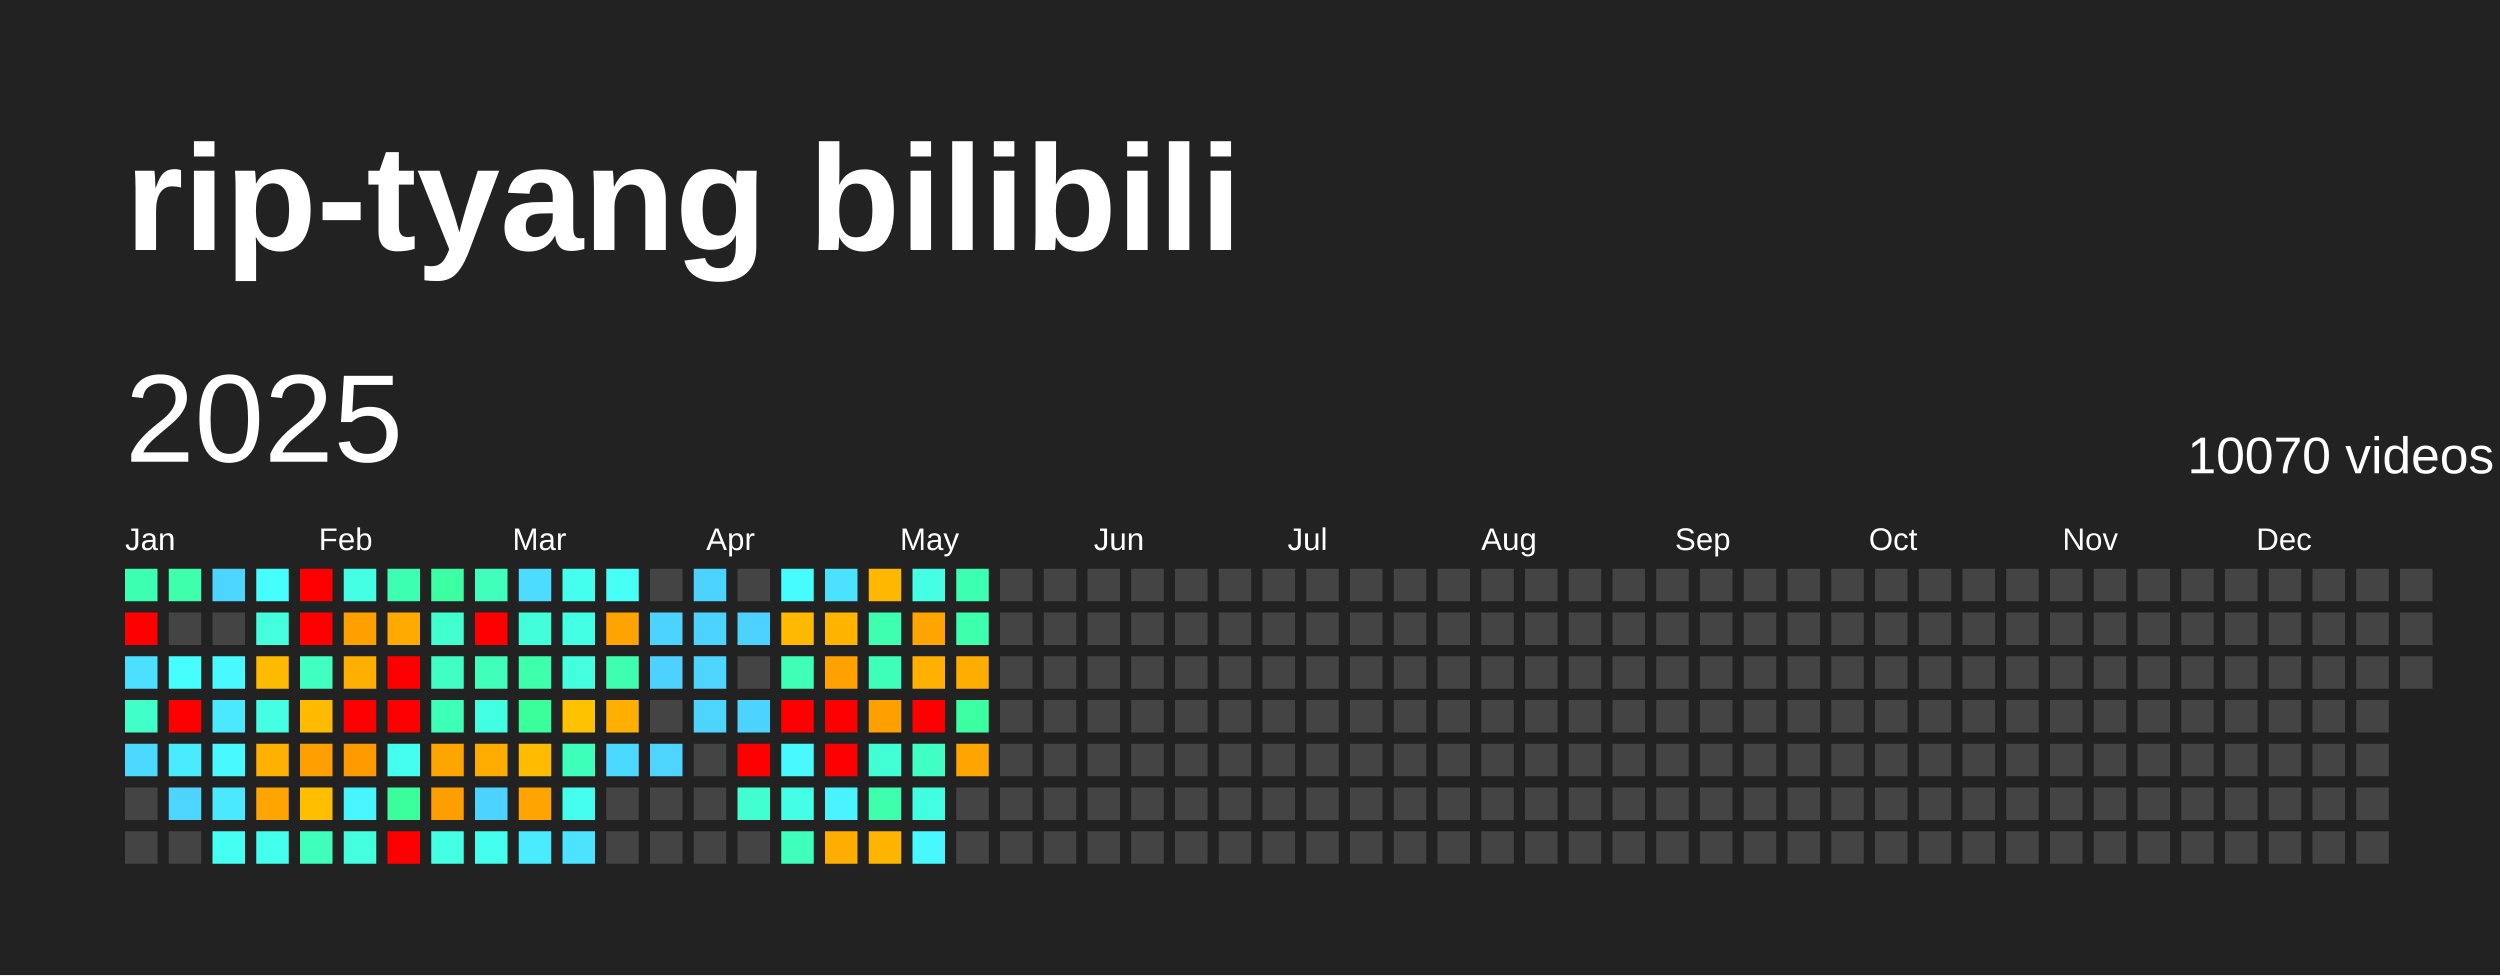
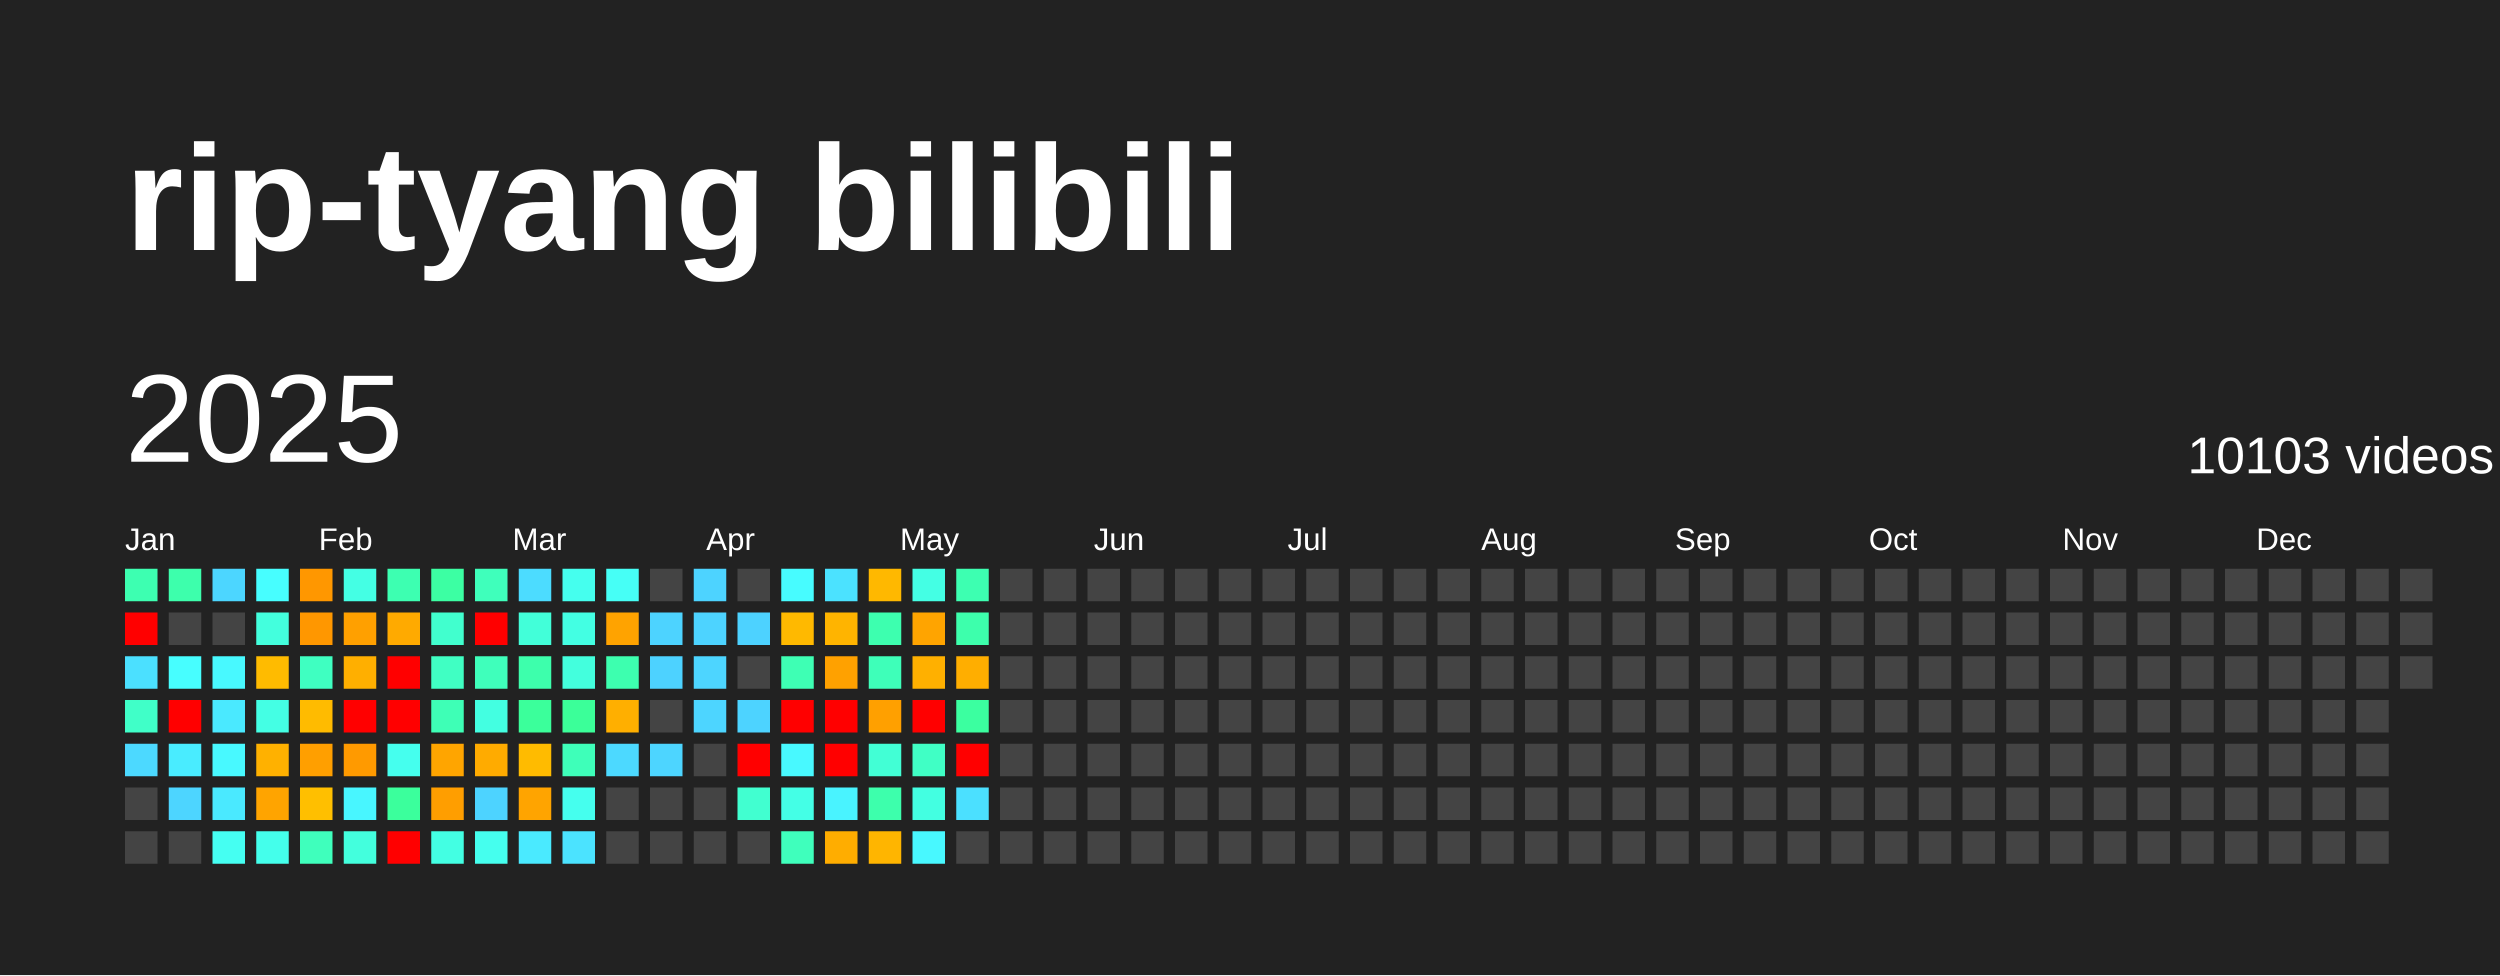
<svg xmlns="http://www.w3.org/2000/svg" baseProfile="full" height="78mm" version="1.1" viewBox="0,0,200,78" width="200mm">
  <defs />
  <rect fill="#222222" height="78" width="200" x="0" y="0" />
  <text fill="#FFFFFF" style="font-size:12px; font-family:Arial; font-weight:bold;" x="10" y="20">rip-tyang bilibili</text>
  <text dominant-baseline="hanging" fill="#FFFFFF" style="font-size:10.0px; font-family:Arial;" x="10" y="30">2025</text>
-   <text dominant-baseline="hanging" fill="#FFFFFF" style="font-size:4.125px; font-family:Arial;" x="175" y="35">10070 videos</text>
+   <text dominant-baseline="hanging" fill="#FFFFFF" style="font-size:4.125px; font-family:Arial;" x="175" y="35">10103 videos</text>
  <text fill="#FFFFFF" style="font-size:2.5px; font-family:Arial" x="10.0" y="44">Jan</text>
  <text fill="#FFFFFF" style="font-size:2.5px; font-family:Arial" x="25.5" y="44">Feb</text>
  <text fill="#FFFFFF" style="font-size:2.5px; font-family:Arial" x="41.0" y="44">Mar</text>
  <text fill="#FFFFFF" style="font-size:2.5px; font-family:Arial" x="56.5" y="44">Apr</text>
  <text fill="#FFFFFF" style="font-size:2.5px; font-family:Arial" x="72.0" y="44">May</text>
  <text fill="#FFFFFF" style="font-size:2.5px; font-family:Arial" x="87.5" y="44">Jun</text>
  <text fill="#FFFFFF" style="font-size:2.5px; font-family:Arial" x="103.0" y="44">Jul</text>
  <text fill="#FFFFFF" style="font-size:2.5px; font-family:Arial" x="118.5" y="44">Aug</text>
  <text fill="#FFFFFF" style="font-size:2.5px; font-family:Arial" x="134.0" y="44">Sep</text>
  <text fill="#FFFFFF" style="font-size:2.5px; font-family:Arial" x="149.5" y="44">Oct</text>
  <text fill="#FFFFFF" style="font-size:2.5px; font-family:Arial" x="165.0" y="44">Nov</text>
  <text fill="#FFFFFF" style="font-size:2.5px; font-family:Arial" x="180.5" y="44">Dec</text>
  <rect fill="#3dffb1" height="2.6" width="2.6" x="10.0" y="45.5" />
  <rect fill="red" height="2.6" width="2.6" x="10.0" y="49.0" />
  <rect fill="#4be0ff" height="2.6" width="2.6" x="10.0" y="52.5" />
  <rect fill="#40ffc8" height="2.6" width="2.6" x="10.0" y="56.0" />
  <rect fill="#4cd9ff" height="2.6" width="2.6" x="10.0" y="59.5" />
  <rect fill="#444444" height="2.6" width="2.6" x="10.0" y="63.0" />
  <rect fill="#444444" height="2.6" width="2.6" x="10.0" y="66.5" />
  <rect fill="#3dffac" height="2.6" width="2.6" x="13.5" y="45.5" />
  <rect fill="#444444" height="2.6" width="2.6" x="13.5" y="49.0" />
  <rect fill="#47feff" height="2.6" width="2.6" x="13.5" y="52.5" />
  <rect fill="red" height="2.6" width="2.6" x="13.5" y="56.0" />
  <rect fill="#49ecff" height="2.6" width="2.6" x="13.5" y="59.5" />
  <rect fill="#4dd5ff" height="2.6" width="2.6" x="13.5" y="63.0" />
  <rect fill="#444444" height="2.6" width="2.6" x="13.5" y="66.5" />
  <rect fill="#4cd6ff" height="2.6" width="2.6" x="17.0" y="45.5" />
  <rect fill="#444444" height="2.6" width="2.6" x="17.0" y="49.0" />
  <rect fill="#48f9ff" height="2.6" width="2.6" x="17.0" y="52.5" />
  <rect fill="#4ae9ff" height="2.6" width="2.6" x="17.0" y="56.0" />
  <rect fill="#48f9ff" height="2.6" width="2.6" x="17.0" y="59.5" />
  <rect fill="#4ae9ff" height="2.6" width="2.6" x="17.0" y="63.0" />
  <rect fill="#45fff2" height="2.6" width="2.6" x="17.0" y="66.5" />
  <rect fill="#47feff" height="2.6" width="2.6" x="20.5" y="45.5" />
  <rect fill="#43ffdd" height="2.6" width="2.6" x="20.5" y="49.0" />
  <rect fill="#ffbb00" height="2.6" width="2.6" x="20.5" y="52.5" />
  <rect fill="#44ffe4" height="2.6" width="2.6" x="20.5" y="56.0" />
  <rect fill="#ffb100" height="2.6" width="2.6" x="20.5" y="59.5" />
  <rect fill="#ffa400" height="2.6" width="2.6" x="20.5" y="63.0" />
  <rect fill="#44ffeb" height="2.6" width="2.6" x="20.5" y="66.5" />
-   <rect fill="red" height="2.6" width="2.6" x="24.0" y="45.5" />
-   <rect fill="red" height="2.6" width="2.6" x="24.0" y="49.0" />
+   <rect fill="#ff9700" height="2.6" width="2.6" x="24.0" y="45.5" />
+   <rect fill="#ff9700" height="2.6" width="2.6" x="24.0" y="49.0" />
  <rect fill="#3fffc1" height="2.6" width="2.6" x="24.0" y="52.5" />
  <rect fill="#ffbb00" height="2.6" width="2.6" x="24.0" y="56.0" />
  <rect fill="#ff9f00" height="2.6" width="2.6" x="24.0" y="59.5" />
  <rect fill="#ffbf00" height="2.6" width="2.6" x="24.0" y="63.0" />
  <rect fill="#3fffbc" height="2.6" width="2.6" x="24.0" y="66.5" />
  <rect fill="#44ffe4" height="2.6" width="2.6" x="27.5" y="45.5" />
  <rect fill="#ffa000" height="2.6" width="2.6" x="27.5" y="49.0" />
  <rect fill="#ffaf00" height="2.6" width="2.6" x="27.5" y="52.5" />
  <rect fill="red" height="2.6" width="2.6" x="27.5" y="56.0" />
  <rect fill="#ff9a00" height="2.6" width="2.6" x="27.5" y="59.5" />
  <rect fill="#48f6ff" height="2.6" width="2.6" x="27.5" y="63.0" />
  <rect fill="#43ffdd" height="2.6" width="2.6" x="27.5" y="66.5" />
  <rect fill="#3dffb1" height="2.6" width="2.6" x="31.0" y="45.5" />
  <rect fill="#ffaa00" height="2.6" width="2.6" x="31.0" y="49.0" />
  <rect fill="red" height="2.6" width="2.6" x="31.0" y="52.5" />
  <rect fill="red" height="2.6" width="2.6" x="31.0" y="56.0" />
  <rect fill="#45ffee" height="2.6" width="2.6" x="31.0" y="59.5" />
  <rect fill="#3bff9c" height="2.6" width="2.6" x="31.0" y="63.0" />
  <rect fill="red" height="2.6" width="2.6" x="31.0" y="66.5" />
  <rect fill="#3cffa3" height="2.6" width="2.6" x="34.5" y="45.5" />
  <rect fill="#41ffce" height="2.6" width="2.6" x="34.5" y="49.0" />
  <rect fill="#40ffc3" height="2.6" width="2.6" x="34.5" y="52.5" />
  <rect fill="#3effb6" height="2.6" width="2.6" x="34.5" y="56.0" />
  <rect fill="#ffa500" height="2.6" width="2.6" x="34.5" y="59.5" />
  <rect fill="#ff9e00" height="2.6" width="2.6" x="34.5" y="63.0" />
  <rect fill="#43ffe3" height="2.6" width="2.6" x="34.5" y="66.5" />
  <rect fill="#3fffbb" height="2.6" width="2.6" x="38.0" y="45.5" />
  <rect fill="red" height="2.6" width="2.6" x="38.0" y="49.0" />
  <rect fill="#3fffbb" height="2.6" width="2.6" x="38.0" y="52.5" />
  <rect fill="#43ffe1" height="2.6" width="2.6" x="38.0" y="56.0" />
  <rect fill="#ffab00" height="2.6" width="2.6" x="38.0" y="59.5" />
  <rect fill="#4dd3ff" height="2.6" width="2.6" x="38.0" y="63.0" />
  <rect fill="#45ffee" height="2.6" width="2.6" x="38.0" y="66.5" />
  <rect fill="#4cdcff" height="2.6" width="2.6" x="41.5" y="45.5" />
  <rect fill="#42ffd9" height="2.6" width="2.6" x="41.5" y="49.0" />
  <rect fill="#3dffac" height="2.6" width="2.6" x="41.5" y="52.5" />
  <rect fill="#3bff9b" height="2.6" width="2.6" x="41.5" y="56.0" />
  <rect fill="#ffbb00" height="2.6" width="2.6" x="41.5" y="59.5" />
  <rect fill="#ffa400" height="2.6" width="2.6" x="41.5" y="63.0" />
  <rect fill="#4aeaff" height="2.6" width="2.6" x="41.5" y="66.5" />
  <rect fill="#45ffee" height="2.6" width="2.6" x="45.0" y="45.5" />
  <rect fill="#43ffe3" height="2.6" width="2.6" x="45.0" y="49.0" />
  <rect fill="#43ffdd" height="2.6" width="2.6" x="45.0" y="52.5" />
-   <rect fill="#ffc200" height="2.6" width="2.6" x="45.0" y="56.0" />
+   <rect fill="#3bff99" height="2.6" width="2.6" x="45.0" y="56.0" />
  <rect fill="#3effb9" height="2.6" width="2.6" x="45.0" y="59.5" />
  <rect fill="#45ffee" height="2.6" width="2.6" x="45.0" y="63.0" />
  <rect fill="#4be3ff" height="2.6" width="2.6" x="45.0" y="66.5" />
  <rect fill="#46fff6" height="2.6" width="2.6" x="48.5" y="45.5" />
  <rect fill="#ffa300" height="2.6" width="2.6" x="48.5" y="49.0" />
  <rect fill="#3dffaf" height="2.6" width="2.6" x="48.5" y="52.5" />
  <rect fill="#ffaf00" height="2.6" width="2.6" x="48.5" y="56.0" />
  <rect fill="#4cd9ff" height="2.6" width="2.6" x="48.5" y="59.5" />
  <rect fill="#444444" height="2.6" width="2.6" x="48.5" y="63.0" />
  <rect fill="#444444" height="2.6" width="2.6" x="48.5" y="66.5" />
  <rect fill="#444444" height="2.6" width="2.6" x="52.0" y="45.5" />
  <rect fill="#4dd3ff" height="2.6" width="2.6" x="52.0" y="49.0" />
  <rect fill="#4dd2ff" height="2.6" width="2.6" x="52.0" y="52.5" />
  <rect fill="#444444" height="2.6" width="2.6" x="52.0" y="56.0" />
  <rect fill="#4dd5ff" height="2.6" width="2.6" x="52.0" y="59.5" />
  <rect fill="#444444" height="2.6" width="2.6" x="52.0" y="63.0" />
  <rect fill="#444444" height="2.6" width="2.6" x="52.0" y="66.5" />
  <rect fill="#4dd3ff" height="2.6" width="2.6" x="55.5" y="45.5" />
  <rect fill="#4dd3ff" height="2.6" width="2.6" x="55.5" y="49.0" />
  <rect fill="#4dd5ff" height="2.6" width="2.6" x="55.5" y="52.5" />
  <rect fill="#4dd5ff" height="2.6" width="2.6" x="55.5" y="56.0" />
  <rect fill="#444444" height="2.6" width="2.6" x="55.5" y="59.5" />
  <rect fill="#444444" height="2.6" width="2.6" x="55.5" y="63.0" />
  <rect fill="#444444" height="2.6" width="2.6" x="55.5" y="66.5" />
  <rect fill="#444444" height="2.6" width="2.6" x="59.0" y="45.5" />
  <rect fill="#4dd2ff" height="2.6" width="2.6" x="59.0" y="49.0" />
  <rect fill="#444444" height="2.6" width="2.6" x="59.0" y="52.5" />
  <rect fill="#4dd3ff" height="2.6" width="2.6" x="59.0" y="56.0" />
  <rect fill="red" height="2.6" width="2.6" x="59.0" y="59.5" />
  <rect fill="#41ffd0" height="2.6" width="2.6" x="59.0" y="63.0" />
  <rect fill="#444444" height="2.6" width="2.6" x="59.0" y="66.5" />
  <rect fill="#47fcff" height="2.6" width="2.6" x="62.5" y="45.5" />
  <rect fill="#ffb900" height="2.6" width="2.6" x="62.5" y="49.0" />
  <rect fill="#3effb4" height="2.6" width="2.6" x="62.5" y="52.5" />
  <rect fill="red" height="2.6" width="2.6" x="62.5" y="56.0" />
  <rect fill="#48f9ff" height="2.6" width="2.6" x="62.5" y="59.5" />
  <rect fill="#44ffe6" height="2.6" width="2.6" x="62.5" y="63.0" />
  <rect fill="#3fffbc" height="2.6" width="2.6" x="62.5" y="66.5" />
  <rect fill="#4be2ff" height="2.6" width="2.6" x="66.0" y="45.5" />
  <rect fill="#ffb400" height="2.6" width="2.6" x="66.0" y="49.0" />
  <rect fill="#ffa100" height="2.6" width="2.6" x="66.0" y="52.5" />
  <rect fill="red" height="2.6" width="2.6" x="66.0" y="56.0" />
  <rect fill="red" height="2.6" width="2.6" x="66.0" y="59.5" />
  <rect fill="#49f3ff" height="2.6" width="2.6" x="66.0" y="63.0" />
  <rect fill="#ffad00" height="2.6" width="2.6" x="66.0" y="66.5" />
  <rect fill="#ffb800" height="2.6" width="2.6" x="69.5" y="45.5" />
  <rect fill="#3dffaf" height="2.6" width="2.6" x="69.5" y="49.0" />
  <rect fill="#3effb9" height="2.6" width="2.6" x="69.5" y="52.5" />
  <rect fill="#ffa000" height="2.6" width="2.6" x="69.5" y="56.0" />
  <rect fill="#42ffd5" height="2.6" width="2.6" x="69.5" y="59.5" />
  <rect fill="#3dffac" height="2.6" width="2.6" x="69.5" y="63.0" />
  <rect fill="#ffb500" height="2.6" width="2.6" x="69.5" y="66.5" />
  <rect fill="#44ffe4" height="2.6" width="2.6" x="73.0" y="45.5" />
  <rect fill="#ffa400" height="2.6" width="2.6" x="73.0" y="49.0" />
  <rect fill="#ffb000" height="2.6" width="2.6" x="73.0" y="52.5" />
  <rect fill="red" height="2.6" width="2.6" x="73.0" y="56.0" />
  <rect fill="#40ffc5" height="2.6" width="2.6" x="73.0" y="59.5" />
  <rect fill="#43ffe1" height="2.6" width="2.6" x="73.0" y="63.0" />
  <rect fill="#48f8ff" height="2.6" width="2.6" x="73.0" y="66.5" />
  <rect fill="#3dffb1" height="2.6" width="2.6" x="76.5" y="45.5" />
  <rect fill="#3dffac" height="2.6" width="2.6" x="76.5" y="49.0" />
  <rect fill="#ffae00" height="2.6" width="2.6" x="76.5" y="52.5" />
  <rect fill="#3bffa0" height="2.6" width="2.6" x="76.5" y="56.0" />
-   <rect fill="#ffa400" height="2.6" width="2.6" x="76.5" y="59.5" />
-   <rect fill="#444444" height="2.6" width="2.6" x="76.5" y="63.0" />
+   <rect fill="red" height="2.6" width="2.6" x="76.5" y="59.5" />
+   <rect fill="#4be0ff" height="2.6" width="2.6" x="76.5" y="63.0" />
  <rect fill="#444444" height="2.6" width="2.6" x="76.5" y="66.5" />
  <rect fill="#444444" height="2.6" width="2.6" x="80.0" y="45.5" />
  <rect fill="#444444" height="2.6" width="2.6" x="80.0" y="49.0" />
  <rect fill="#444444" height="2.6" width="2.6" x="80.0" y="52.5" />
  <rect fill="#444444" height="2.6" width="2.6" x="80.0" y="56.0" />
  <rect fill="#444444" height="2.6" width="2.6" x="80.0" y="59.5" />
  <rect fill="#444444" height="2.6" width="2.6" x="80.0" y="63.0" />
  <rect fill="#444444" height="2.6" width="2.6" x="80.0" y="66.5" />
  <rect fill="#444444" height="2.6" width="2.6" x="83.5" y="45.5" />
  <rect fill="#444444" height="2.6" width="2.6" x="83.5" y="49.0" />
  <rect fill="#444444" height="2.6" width="2.6" x="83.5" y="52.5" />
  <rect fill="#444444" height="2.6" width="2.6" x="83.5" y="56.0" />
  <rect fill="#444444" height="2.6" width="2.6" x="83.5" y="59.5" />
  <rect fill="#444444" height="2.6" width="2.6" x="83.5" y="63.0" />
  <rect fill="#444444" height="2.6" width="2.6" x="83.5" y="66.5" />
  <rect fill="#444444" height="2.6" width="2.6" x="87.0" y="45.5" />
  <rect fill="#444444" height="2.6" width="2.6" x="87.0" y="49.0" />
  <rect fill="#444444" height="2.6" width="2.6" x="87.0" y="52.5" />
  <rect fill="#444444" height="2.6" width="2.6" x="87.0" y="56.0" />
  <rect fill="#444444" height="2.6" width="2.6" x="87.0" y="59.5" />
  <rect fill="#444444" height="2.6" width="2.6" x="87.0" y="63.0" />
  <rect fill="#444444" height="2.6" width="2.6" x="87.0" y="66.5" />
  <rect fill="#444444" height="2.6" width="2.6" x="90.5" y="45.5" />
  <rect fill="#444444" height="2.6" width="2.6" x="90.5" y="49.0" />
  <rect fill="#444444" height="2.6" width="2.6" x="90.5" y="52.5" />
  <rect fill="#444444" height="2.6" width="2.6" x="90.5" y="56.0" />
  <rect fill="#444444" height="2.6" width="2.6" x="90.5" y="59.5" />
  <rect fill="#444444" height="2.6" width="2.6" x="90.5" y="63.0" />
  <rect fill="#444444" height="2.6" width="2.6" x="90.5" y="66.5" />
  <rect fill="#444444" height="2.6" width="2.6" x="94.0" y="45.5" />
  <rect fill="#444444" height="2.6" width="2.6" x="94.0" y="49.0" />
  <rect fill="#444444" height="2.6" width="2.6" x="94.0" y="52.5" />
  <rect fill="#444444" height="2.6" width="2.6" x="94.0" y="56.0" />
  <rect fill="#444444" height="2.6" width="2.6" x="94.0" y="59.5" />
  <rect fill="#444444" height="2.6" width="2.6" x="94.0" y="63.0" />
  <rect fill="#444444" height="2.6" width="2.6" x="94.0" y="66.5" />
  <rect fill="#444444" height="2.6" width="2.6" x="97.5" y="45.5" />
  <rect fill="#444444" height="2.6" width="2.6" x="97.5" y="49.0" />
  <rect fill="#444444" height="2.6" width="2.6" x="97.5" y="52.5" />
  <rect fill="#444444" height="2.6" width="2.6" x="97.5" y="56.0" />
  <rect fill="#444444" height="2.6" width="2.6" x="97.5" y="59.5" />
  <rect fill="#444444" height="2.6" width="2.6" x="97.5" y="63.0" />
  <rect fill="#444444" height="2.6" width="2.6" x="97.5" y="66.5" />
  <rect fill="#444444" height="2.6" width="2.6" x="101.0" y="45.5" />
  <rect fill="#444444" height="2.6" width="2.6" x="101.0" y="49.0" />
  <rect fill="#444444" height="2.6" width="2.6" x="101.0" y="52.5" />
  <rect fill="#444444" height="2.6" width="2.6" x="101.0" y="56.0" />
  <rect fill="#444444" height="2.6" width="2.6" x="101.0" y="59.5" />
  <rect fill="#444444" height="2.6" width="2.6" x="101.0" y="63.0" />
  <rect fill="#444444" height="2.6" width="2.6" x="101.0" y="66.5" />
  <rect fill="#444444" height="2.6" width="2.6" x="104.5" y="45.5" />
  <rect fill="#444444" height="2.6" width="2.6" x="104.5" y="49.0" />
  <rect fill="#444444" height="2.6" width="2.6" x="104.5" y="52.5" />
  <rect fill="#444444" height="2.6" width="2.6" x="104.5" y="56.0" />
  <rect fill="#444444" height="2.6" width="2.6" x="104.5" y="59.5" />
  <rect fill="#444444" height="2.6" width="2.6" x="104.5" y="63.0" />
  <rect fill="#444444" height="2.6" width="2.6" x="104.5" y="66.5" />
  <rect fill="#444444" height="2.6" width="2.6" x="108.0" y="45.5" />
  <rect fill="#444444" height="2.6" width="2.6" x="108.0" y="49.0" />
  <rect fill="#444444" height="2.6" width="2.6" x="108.0" y="52.5" />
  <rect fill="#444444" height="2.6" width="2.6" x="108.0" y="56.0" />
  <rect fill="#444444" height="2.6" width="2.6" x="108.0" y="59.5" />
  <rect fill="#444444" height="2.6" width="2.6" x="108.0" y="63.0" />
  <rect fill="#444444" height="2.6" width="2.6" x="108.0" y="66.5" />
  <rect fill="#444444" height="2.6" width="2.6" x="111.5" y="45.5" />
  <rect fill="#444444" height="2.6" width="2.6" x="111.5" y="49.0" />
  <rect fill="#444444" height="2.6" width="2.6" x="111.5" y="52.5" />
  <rect fill="#444444" height="2.6" width="2.6" x="111.5" y="56.0" />
  <rect fill="#444444" height="2.6" width="2.6" x="111.5" y="59.5" />
  <rect fill="#444444" height="2.6" width="2.6" x="111.5" y="63.0" />
  <rect fill="#444444" height="2.6" width="2.6" x="111.5" y="66.5" />
  <rect fill="#444444" height="2.6" width="2.6" x="115.0" y="45.5" />
  <rect fill="#444444" height="2.6" width="2.6" x="115.0" y="49.0" />
  <rect fill="#444444" height="2.6" width="2.6" x="115.0" y="52.5" />
  <rect fill="#444444" height="2.6" width="2.6" x="115.0" y="56.0" />
  <rect fill="#444444" height="2.6" width="2.6" x="115.0" y="59.5" />
  <rect fill="#444444" height="2.6" width="2.6" x="115.0" y="63.0" />
  <rect fill="#444444" height="2.6" width="2.6" x="115.0" y="66.5" />
  <rect fill="#444444" height="2.6" width="2.6" x="118.5" y="45.5" />
  <rect fill="#444444" height="2.6" width="2.6" x="118.5" y="49.0" />
  <rect fill="#444444" height="2.6" width="2.6" x="118.5" y="52.5" />
  <rect fill="#444444" height="2.6" width="2.6" x="118.5" y="56.0" />
  <rect fill="#444444" height="2.6" width="2.6" x="118.5" y="59.5" />
  <rect fill="#444444" height="2.6" width="2.6" x="118.5" y="63.0" />
  <rect fill="#444444" height="2.6" width="2.6" x="118.5" y="66.5" />
  <rect fill="#444444" height="2.6" width="2.6" x="122.0" y="45.5" />
  <rect fill="#444444" height="2.6" width="2.6" x="122.0" y="49.0" />
  <rect fill="#444444" height="2.6" width="2.6" x="122.0" y="52.5" />
  <rect fill="#444444" height="2.6" width="2.6" x="122.0" y="56.0" />
  <rect fill="#444444" height="2.6" width="2.6" x="122.0" y="59.5" />
  <rect fill="#444444" height="2.6" width="2.6" x="122.0" y="63.0" />
  <rect fill="#444444" height="2.6" width="2.6" x="122.0" y="66.5" />
  <rect fill="#444444" height="2.6" width="2.6" x="125.5" y="45.5" />
  <rect fill="#444444" height="2.6" width="2.6" x="125.5" y="49.0" />
  <rect fill="#444444" height="2.6" width="2.6" x="125.5" y="52.5" />
  <rect fill="#444444" height="2.6" width="2.6" x="125.5" y="56.0" />
  <rect fill="#444444" height="2.6" width="2.6" x="125.5" y="59.5" />
  <rect fill="#444444" height="2.6" width="2.6" x="125.5" y="63.0" />
  <rect fill="#444444" height="2.6" width="2.6" x="125.5" y="66.5" />
  <rect fill="#444444" height="2.6" width="2.6" x="129.0" y="45.5" />
  <rect fill="#444444" height="2.6" width="2.6" x="129.0" y="49.0" />
  <rect fill="#444444" height="2.6" width="2.6" x="129.0" y="52.5" />
  <rect fill="#444444" height="2.6" width="2.6" x="129.0" y="56.0" />
  <rect fill="#444444" height="2.6" width="2.6" x="129.0" y="59.5" />
  <rect fill="#444444" height="2.6" width="2.6" x="129.0" y="63.0" />
  <rect fill="#444444" height="2.6" width="2.6" x="129.0" y="66.5" />
  <rect fill="#444444" height="2.6" width="2.6" x="132.5" y="45.5" />
  <rect fill="#444444" height="2.6" width="2.6" x="132.5" y="49.0" />
  <rect fill="#444444" height="2.6" width="2.6" x="132.5" y="52.5" />
  <rect fill="#444444" height="2.6" width="2.6" x="132.5" y="56.0" />
  <rect fill="#444444" height="2.6" width="2.6" x="132.5" y="59.5" />
  <rect fill="#444444" height="2.6" width="2.6" x="132.5" y="63.0" />
  <rect fill="#444444" height="2.6" width="2.6" x="132.5" y="66.5" />
  <rect fill="#444444" height="2.6" width="2.6" x="136.0" y="45.5" />
  <rect fill="#444444" height="2.6" width="2.6" x="136.0" y="49.0" />
  <rect fill="#444444" height="2.6" width="2.6" x="136.0" y="52.5" />
  <rect fill="#444444" height="2.6" width="2.6" x="136.0" y="56.0" />
  <rect fill="#444444" height="2.6" width="2.6" x="136.0" y="59.5" />
  <rect fill="#444444" height="2.6" width="2.6" x="136.0" y="63.0" />
  <rect fill="#444444" height="2.6" width="2.6" x="136.0" y="66.5" />
  <rect fill="#444444" height="2.6" width="2.6" x="139.5" y="45.5" />
  <rect fill="#444444" height="2.6" width="2.6" x="139.5" y="49.0" />
  <rect fill="#444444" height="2.6" width="2.6" x="139.5" y="52.5" />
  <rect fill="#444444" height="2.6" width="2.6" x="139.5" y="56.0" />
  <rect fill="#444444" height="2.6" width="2.6" x="139.5" y="59.5" />
  <rect fill="#444444" height="2.6" width="2.6" x="139.5" y="63.0" />
  <rect fill="#444444" height="2.6" width="2.6" x="139.5" y="66.5" />
  <rect fill="#444444" height="2.6" width="2.6" x="143.0" y="45.5" />
  <rect fill="#444444" height="2.6" width="2.6" x="143.0" y="49.0" />
  <rect fill="#444444" height="2.6" width="2.6" x="143.0" y="52.5" />
  <rect fill="#444444" height="2.6" width="2.6" x="143.0" y="56.0" />
  <rect fill="#444444" height="2.6" width="2.6" x="143.0" y="59.5" />
  <rect fill="#444444" height="2.6" width="2.6" x="143.0" y="63.0" />
  <rect fill="#444444" height="2.6" width="2.6" x="143.0" y="66.5" />
  <rect fill="#444444" height="2.6" width="2.6" x="146.5" y="45.5" />
  <rect fill="#444444" height="2.6" width="2.6" x="146.5" y="49.0" />
  <rect fill="#444444" height="2.6" width="2.6" x="146.5" y="52.5" />
  <rect fill="#444444" height="2.6" width="2.6" x="146.5" y="56.0" />
  <rect fill="#444444" height="2.6" width="2.6" x="146.5" y="59.5" />
  <rect fill="#444444" height="2.6" width="2.6" x="146.5" y="63.0" />
  <rect fill="#444444" height="2.6" width="2.6" x="146.5" y="66.5" />
  <rect fill="#444444" height="2.6" width="2.6" x="150.0" y="45.5" />
  <rect fill="#444444" height="2.6" width="2.6" x="150.0" y="49.0" />
  <rect fill="#444444" height="2.6" width="2.6" x="150.0" y="52.5" />
  <rect fill="#444444" height="2.6" width="2.6" x="150.0" y="56.0" />
  <rect fill="#444444" height="2.6" width="2.6" x="150.0" y="59.5" />
  <rect fill="#444444" height="2.6" width="2.6" x="150.0" y="63.0" />
  <rect fill="#444444" height="2.6" width="2.6" x="150.0" y="66.5" />
  <rect fill="#444444" height="2.6" width="2.6" x="153.5" y="45.5" />
  <rect fill="#444444" height="2.6" width="2.6" x="153.5" y="49.0" />
  <rect fill="#444444" height="2.6" width="2.6" x="153.5" y="52.5" />
  <rect fill="#444444" height="2.6" width="2.6" x="153.5" y="56.0" />
  <rect fill="#444444" height="2.6" width="2.6" x="153.5" y="59.5" />
  <rect fill="#444444" height="2.6" width="2.6" x="153.5" y="63.0" />
  <rect fill="#444444" height="2.6" width="2.6" x="153.5" y="66.5" />
  <rect fill="#444444" height="2.6" width="2.6" x="157.0" y="45.5" />
  <rect fill="#444444" height="2.6" width="2.6" x="157.0" y="49.0" />
  <rect fill="#444444" height="2.6" width="2.6" x="157.0" y="52.5" />
  <rect fill="#444444" height="2.6" width="2.6" x="157.0" y="56.0" />
  <rect fill="#444444" height="2.6" width="2.6" x="157.0" y="59.5" />
  <rect fill="#444444" height="2.6" width="2.6" x="157.0" y="63.0" />
  <rect fill="#444444" height="2.6" width="2.6" x="157.0" y="66.5" />
  <rect fill="#444444" height="2.6" width="2.6" x="160.5" y="45.5" />
  <rect fill="#444444" height="2.6" width="2.6" x="160.5" y="49.0" />
  <rect fill="#444444" height="2.6" width="2.6" x="160.5" y="52.5" />
  <rect fill="#444444" height="2.6" width="2.6" x="160.5" y="56.0" />
  <rect fill="#444444" height="2.6" width="2.6" x="160.5" y="59.5" />
  <rect fill="#444444" height="2.6" width="2.6" x="160.5" y="63.0" />
  <rect fill="#444444" height="2.6" width="2.6" x="160.5" y="66.5" />
  <rect fill="#444444" height="2.6" width="2.6" x="164.0" y="45.5" />
  <rect fill="#444444" height="2.6" width="2.6" x="164.0" y="49.0" />
  <rect fill="#444444" height="2.6" width="2.6" x="164.0" y="52.5" />
  <rect fill="#444444" height="2.6" width="2.6" x="164.0" y="56.0" />
  <rect fill="#444444" height="2.6" width="2.6" x="164.0" y="59.5" />
  <rect fill="#444444" height="2.6" width="2.6" x="164.0" y="63.0" />
  <rect fill="#444444" height="2.6" width="2.6" x="164.0" y="66.5" />
  <rect fill="#444444" height="2.6" width="2.6" x="167.5" y="45.5" />
  <rect fill="#444444" height="2.6" width="2.6" x="167.5" y="49.0" />
  <rect fill="#444444" height="2.6" width="2.6" x="167.5" y="52.5" />
  <rect fill="#444444" height="2.6" width="2.6" x="167.5" y="56.0" />
  <rect fill="#444444" height="2.6" width="2.6" x="167.5" y="59.5" />
  <rect fill="#444444" height="2.6" width="2.6" x="167.5" y="63.0" />
  <rect fill="#444444" height="2.6" width="2.6" x="167.5" y="66.5" />
  <rect fill="#444444" height="2.6" width="2.6" x="171.0" y="45.5" />
  <rect fill="#444444" height="2.6" width="2.6" x="171.0" y="49.0" />
  <rect fill="#444444" height="2.6" width="2.6" x="171.0" y="52.5" />
  <rect fill="#444444" height="2.6" width="2.6" x="171.0" y="56.0" />
  <rect fill="#444444" height="2.6" width="2.6" x="171.0" y="59.5" />
  <rect fill="#444444" height="2.6" width="2.6" x="171.0" y="63.0" />
  <rect fill="#444444" height="2.6" width="2.6" x="171.0" y="66.5" />
  <rect fill="#444444" height="2.6" width="2.6" x="174.5" y="45.5" />
  <rect fill="#444444" height="2.6" width="2.6" x="174.5" y="49.0" />
  <rect fill="#444444" height="2.6" width="2.6" x="174.5" y="52.5" />
  <rect fill="#444444" height="2.6" width="2.6" x="174.5" y="56.0" />
  <rect fill="#444444" height="2.6" width="2.6" x="174.5" y="59.5" />
  <rect fill="#444444" height="2.6" width="2.6" x="174.5" y="63.0" />
  <rect fill="#444444" height="2.6" width="2.6" x="174.5" y="66.5" />
  <rect fill="#444444" height="2.6" width="2.6" x="178.0" y="45.5" />
  <rect fill="#444444" height="2.6" width="2.6" x="178.0" y="49.0" />
  <rect fill="#444444" height="2.6" width="2.6" x="178.0" y="52.5" />
  <rect fill="#444444" height="2.6" width="2.6" x="178.0" y="56.0" />
  <rect fill="#444444" height="2.6" width="2.6" x="178.0" y="59.5" />
  <rect fill="#444444" height="2.6" width="2.6" x="178.0" y="63.0" />
  <rect fill="#444444" height="2.6" width="2.6" x="178.0" y="66.5" />
  <rect fill="#444444" height="2.6" width="2.6" x="181.5" y="45.5" />
  <rect fill="#444444" height="2.6" width="2.6" x="181.5" y="49.0" />
  <rect fill="#444444" height="2.6" width="2.6" x="181.5" y="52.5" />
  <rect fill="#444444" height="2.6" width="2.6" x="181.5" y="56.0" />
  <rect fill="#444444" height="2.6" width="2.6" x="181.5" y="59.5" />
  <rect fill="#444444" height="2.6" width="2.6" x="181.5" y="63.0" />
  <rect fill="#444444" height="2.6" width="2.6" x="181.5" y="66.5" />
  <rect fill="#444444" height="2.6" width="2.6" x="185.0" y="45.5" />
  <rect fill="#444444" height="2.6" width="2.6" x="185.0" y="49.0" />
  <rect fill="#444444" height="2.6" width="2.6" x="185.0" y="52.5" />
  <rect fill="#444444" height="2.6" width="2.6" x="185.0" y="56.0" />
  <rect fill="#444444" height="2.6" width="2.6" x="185.0" y="59.5" />
  <rect fill="#444444" height="2.6" width="2.6" x="185.0" y="63.0" />
  <rect fill="#444444" height="2.6" width="2.6" x="185.0" y="66.5" />
  <rect fill="#444444" height="2.6" width="2.6" x="188.5" y="45.5" />
  <rect fill="#444444" height="2.6" width="2.6" x="188.5" y="49.0" />
  <rect fill="#444444" height="2.6" width="2.6" x="188.5" y="52.5" />
  <rect fill="#444444" height="2.6" width="2.6" x="188.5" y="56.0" />
  <rect fill="#444444" height="2.6" width="2.6" x="188.5" y="59.5" />
  <rect fill="#444444" height="2.6" width="2.6" x="188.5" y="63.0" />
  <rect fill="#444444" height="2.6" width="2.6" x="188.5" y="66.5" />
  <rect fill="#444444" height="2.6" width="2.6" x="192.0" y="45.5" />
  <rect fill="#444444" height="2.6" width="2.6" x="192.0" y="49.0" />
  <rect fill="#444444" height="2.6" width="2.6" x="192.0" y="52.5" />
</svg>
